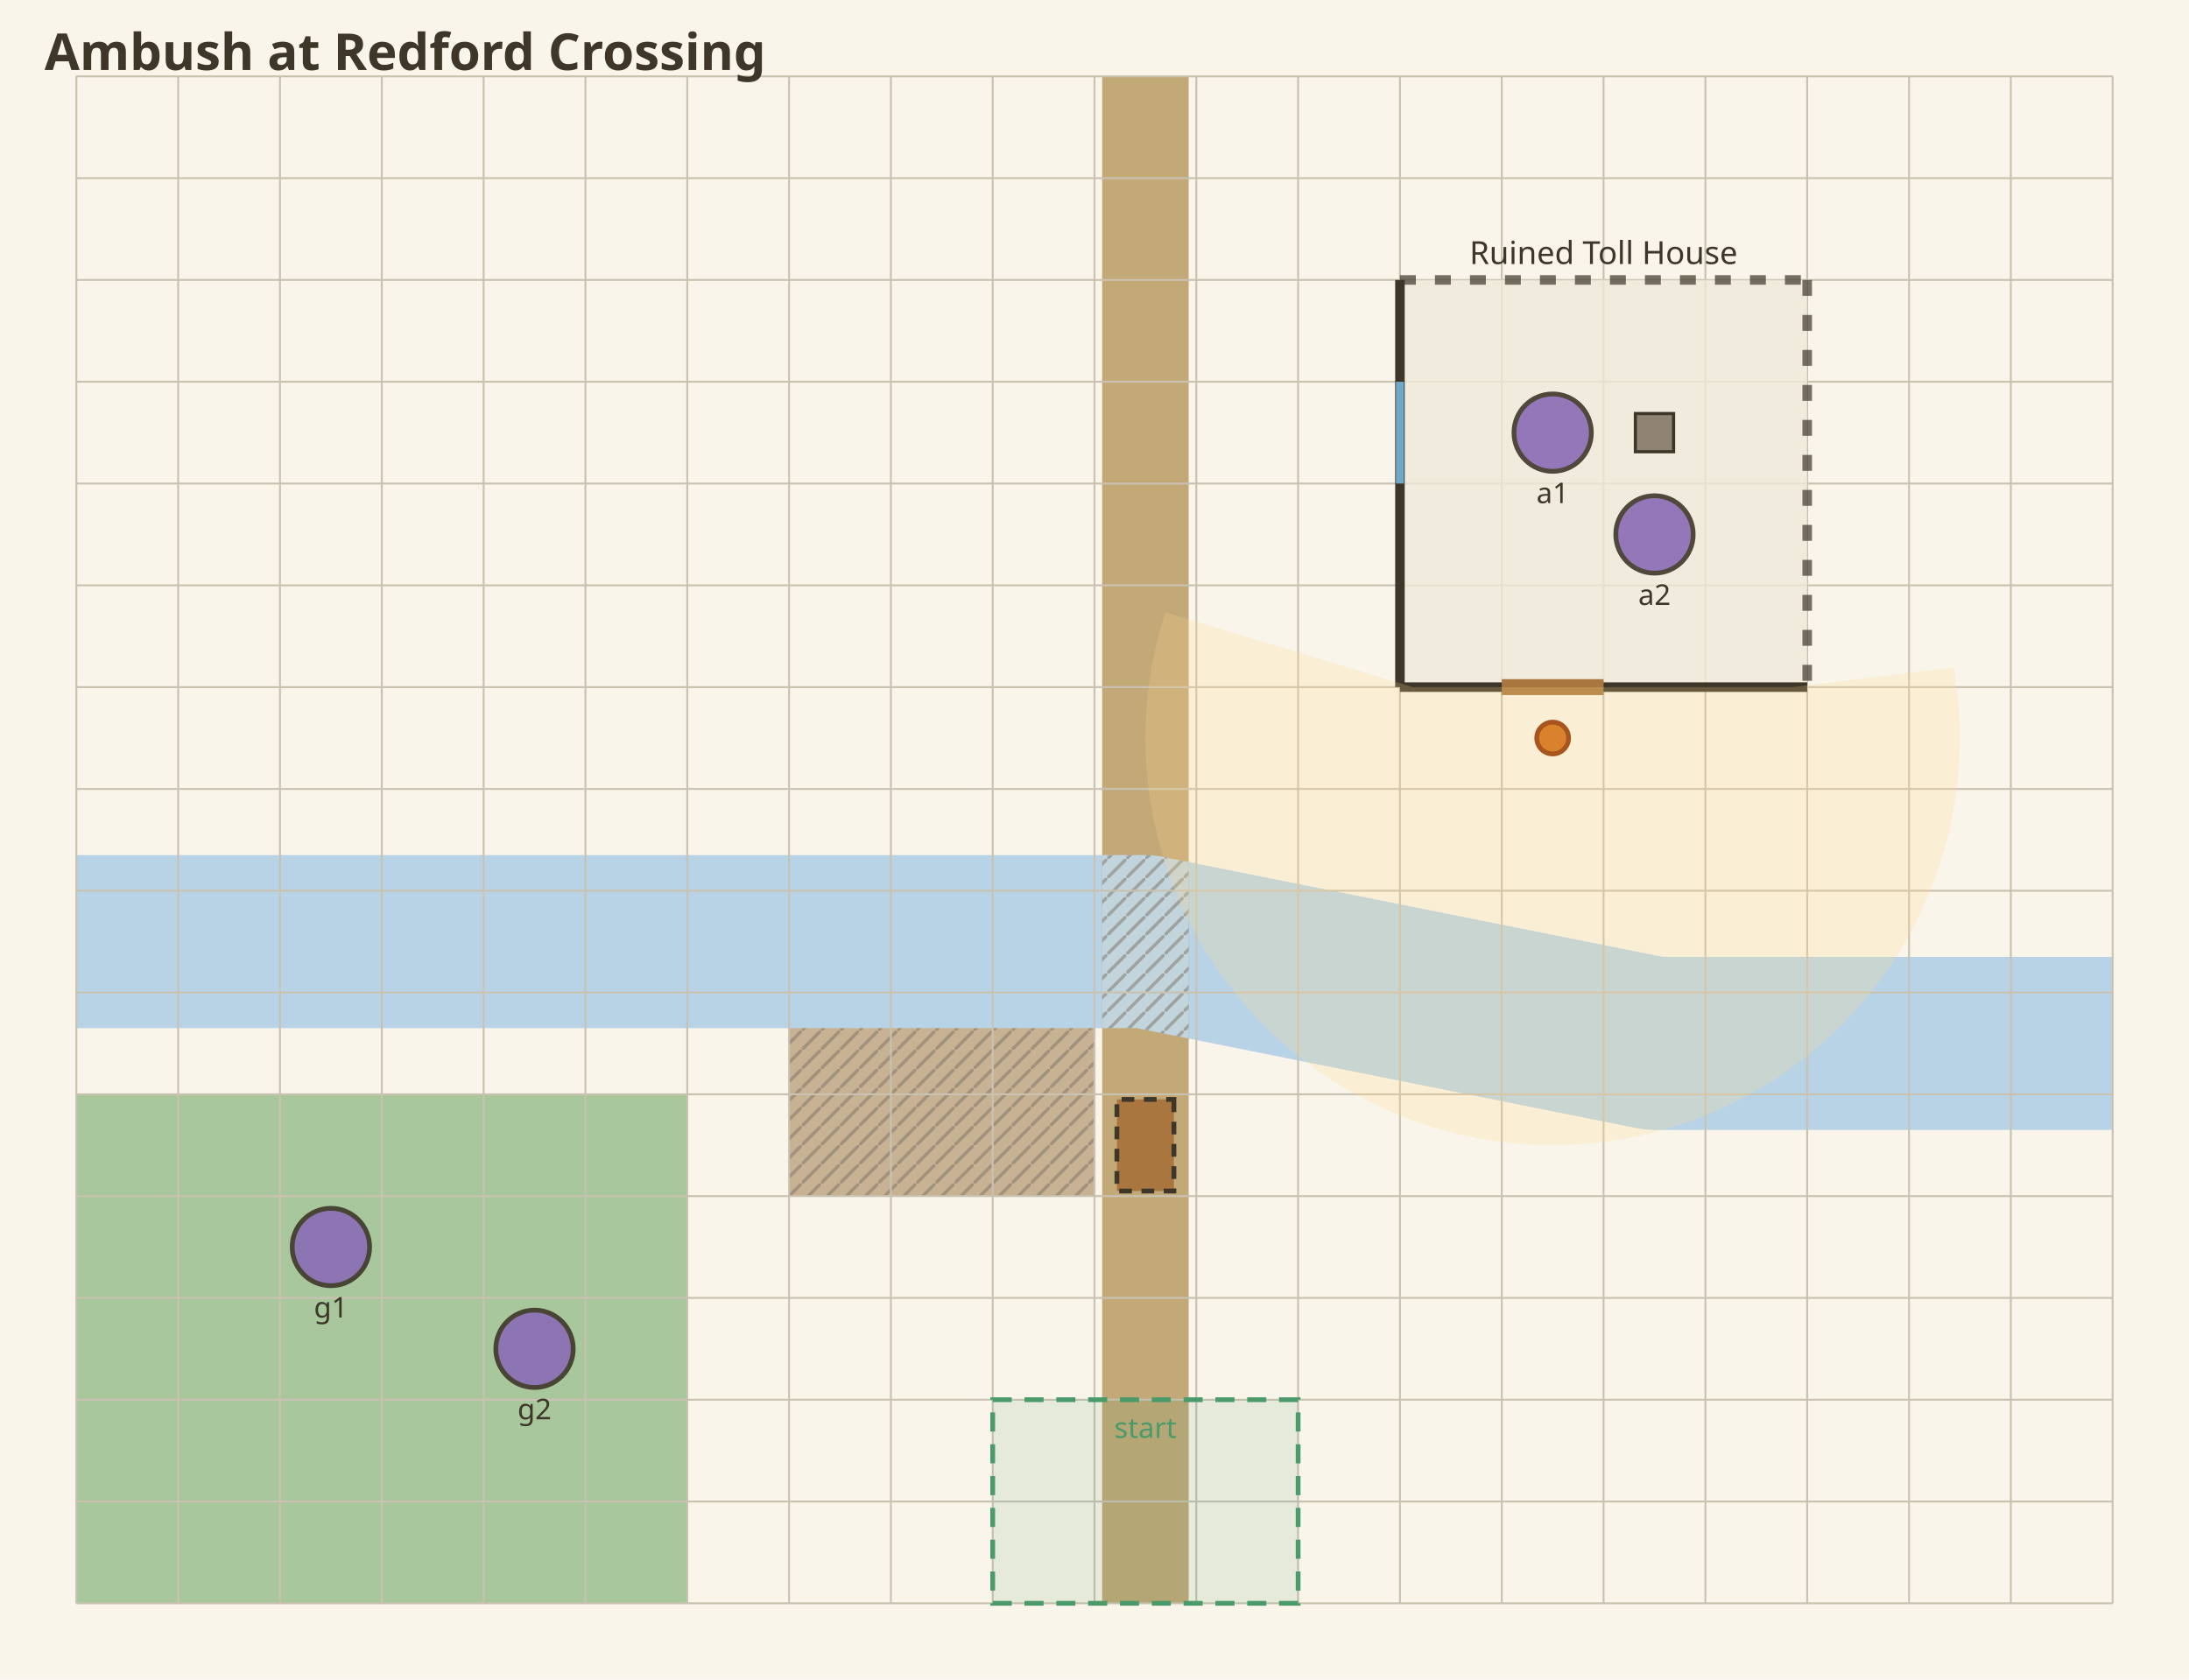
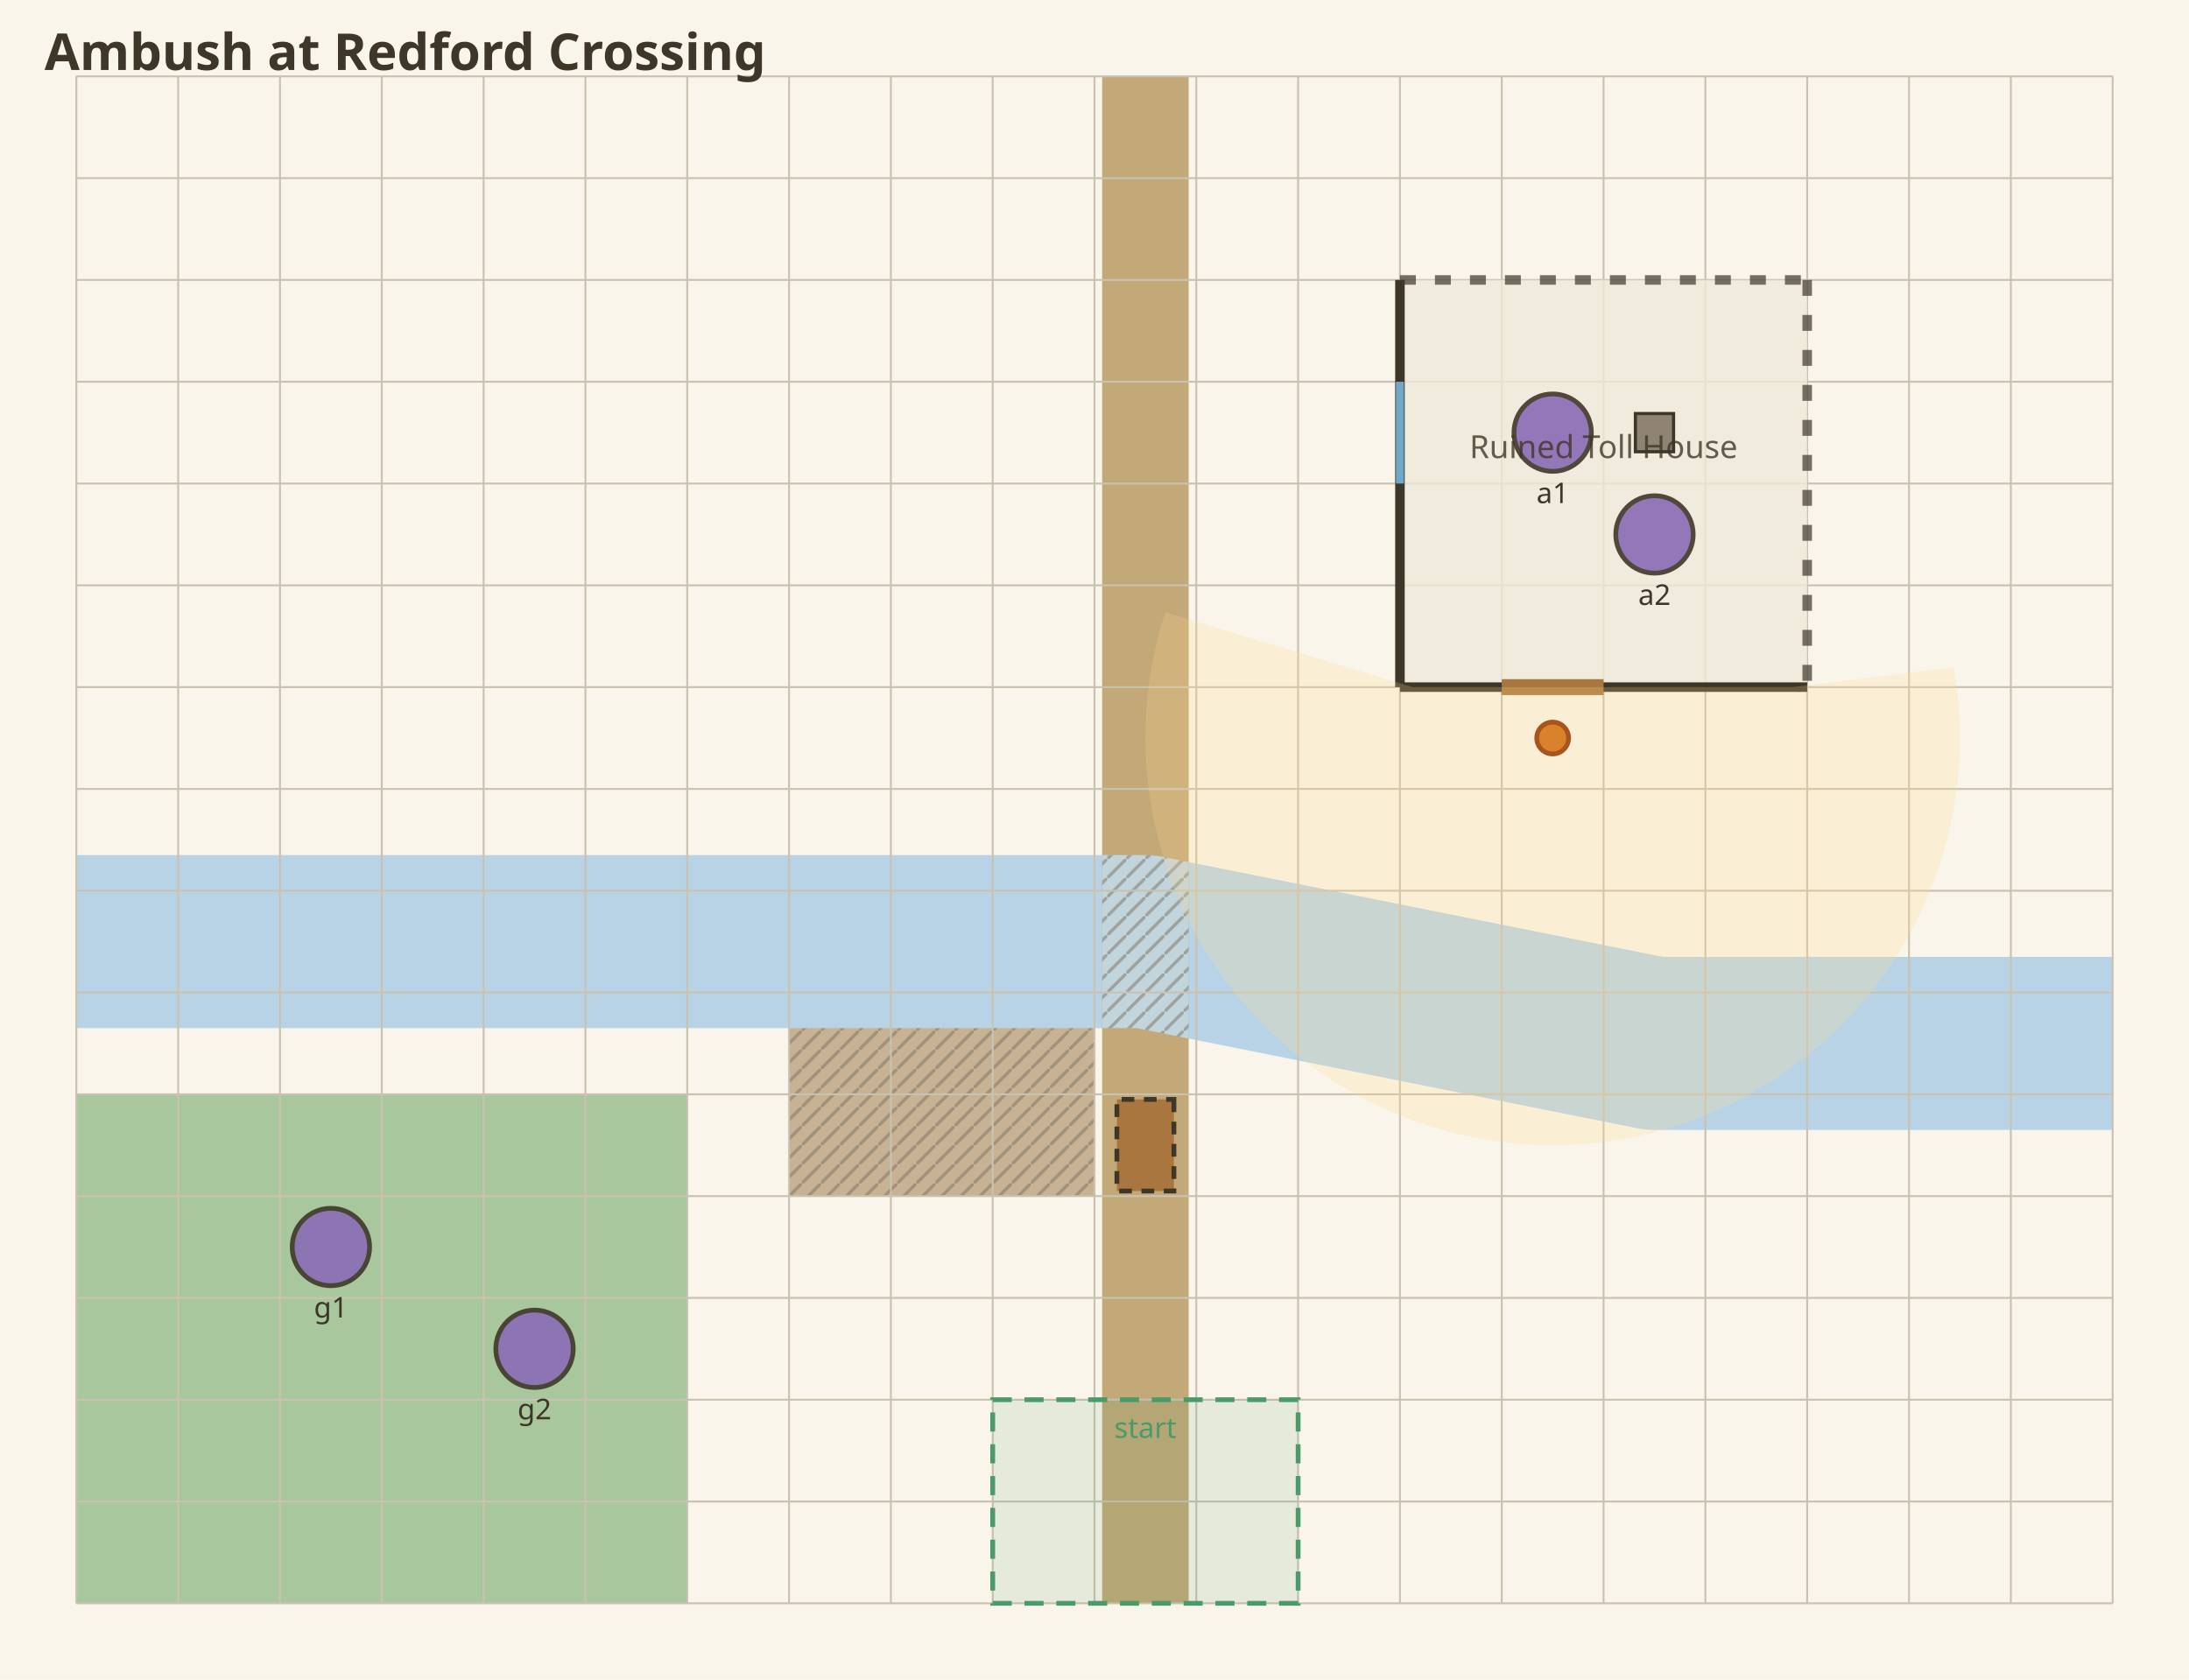
<svg xmlns="http://www.w3.org/2000/svg" viewBox="0 0 688 528" width="688" height="528" font-family="sans-serif">
  <rect x="0" y="0" width="688" height="528" fill="#f9f5ea" />
  <g transform="translate(0 0)">
    <defs>
      <pattern id="hatch" width="6" height="6" patternUnits="userSpaceOnUse">
        <path d="M0,6 L6,0" stroke="#7a7264" stroke-width="1" opacity="0.5" />
      </pattern>
    </defs>
    <g>
      <rect x="24" y="344" width="192" height="160" fill="#a9c79c" />
    </g>
    <g>
      <rect x="248" y="312" width="96" height="64" fill="#c8b294" />
      <rect x="248" y="312" width="96" height="64" fill="url(#hatch)" />
    </g>
    <g id="cd-ambush-at-redford-crossing-redford">
      <polyline points="24,296 200,296 360,296 520,328 664,328" fill="none" stroke="#b9d3e6" stroke-width="54.4" stroke-linecap="butt" stroke-linejoin="round" />
    </g>
    <g id="cd-ambush-at-redford-crossing-tollroad">
      <polyline points="360,24 360,504" fill="none" stroke="#c3a878" stroke-width="27.2" stroke-linecap="butt" stroke-linejoin="round" />
    </g>
    <g>
      <clipPath id="xing-13">
        <polygon points="346.4,24 346.4,504 373.6,504 373.6,24" />
      </clipPath>
      <polyline points="24,296 200,296 360,296 520,328 664,328" fill="none" stroke="#c2d4dc" stroke-width="54.4" stroke-linecap="butt" stroke-linejoin="round" clip-path="url(#xing-13)" />
      <polyline points="24,296 200,296 360,296 520,328 664,328" fill="none" stroke="url(#hatch)" stroke-width="54.4" stroke-linecap="butt" stroke-linejoin="round" clip-path="url(#xing-13)" />
    </g>
    <line x1="24" y1="24" x2="24" y2="504" stroke="#c9c2b0" stroke-width="0.6" />
    <line x1="56" y1="24" x2="56" y2="504" stroke="#c9c2b0" stroke-width="0.6" />
    <line x1="88" y1="24" x2="88" y2="504" stroke="#c9c2b0" stroke-width="0.6" />
    <line x1="120" y1="24" x2="120" y2="504" stroke="#c9c2b0" stroke-width="0.6" />
    <line x1="152" y1="24" x2="152" y2="504" stroke="#c9c2b0" stroke-width="0.6" />
    <line x1="184" y1="24" x2="184" y2="504" stroke="#c9c2b0" stroke-width="0.6" />
    <line x1="216" y1="24" x2="216" y2="504" stroke="#c9c2b0" stroke-width="0.6" />
    <line x1="248" y1="24" x2="248" y2="504" stroke="#c9c2b0" stroke-width="0.6" />
    <line x1="280" y1="24" x2="280" y2="504" stroke="#c9c2b0" stroke-width="0.6" />
    <line x1="312" y1="24" x2="312" y2="504" stroke="#c9c2b0" stroke-width="0.6" />
    <line x1="344" y1="24" x2="344" y2="504" stroke="#c9c2b0" stroke-width="0.6" />
    <line x1="376" y1="24" x2="376" y2="504" stroke="#c9c2b0" stroke-width="0.6" />
    <line x1="408" y1="24" x2="408" y2="504" stroke="#c9c2b0" stroke-width="0.6" />
    <line x1="440" y1="24" x2="440" y2="504" stroke="#c9c2b0" stroke-width="0.6" />
    <line x1="472" y1="24" x2="472" y2="504" stroke="#c9c2b0" stroke-width="0.6" />
    <line x1="504" y1="24" x2="504" y2="504" stroke="#c9c2b0" stroke-width="0.6" />
    <line x1="536" y1="24" x2="536" y2="504" stroke="#c9c2b0" stroke-width="0.6" />
    <line x1="568" y1="24" x2="568" y2="504" stroke="#c9c2b0" stroke-width="0.6" />
    <line x1="600" y1="24" x2="600" y2="504" stroke="#c9c2b0" stroke-width="0.6" />
    <line x1="632" y1="24" x2="632" y2="504" stroke="#c9c2b0" stroke-width="0.6" />
    <line x1="664" y1="24" x2="664" y2="504" stroke="#c9c2b0" stroke-width="0.6" />
    <line x1="24" y1="24" x2="664" y2="24" stroke="#c9c2b0" stroke-width="0.6" />
    <line x1="24" y1="56" x2="664" y2="56" stroke="#c9c2b0" stroke-width="0.6" />
    <line x1="24" y1="88" x2="664" y2="88" stroke="#c9c2b0" stroke-width="0.6" />
    <line x1="24" y1="120" x2="664" y2="120" stroke="#c9c2b0" stroke-width="0.6" />
    <line x1="24" y1="152" x2="664" y2="152" stroke="#c9c2b0" stroke-width="0.6" />
    <line x1="24" y1="184" x2="664" y2="184" stroke="#c9c2b0" stroke-width="0.6" />
    <line x1="24" y1="216" x2="664" y2="216" stroke="#c9c2b0" stroke-width="0.6" />
    <line x1="24" y1="248" x2="664" y2="248" stroke="#c9c2b0" stroke-width="0.6" />
    <line x1="24" y1="280" x2="664" y2="280" stroke="#c9c2b0" stroke-width="0.6" />
    <line x1="24" y1="312" x2="664" y2="312" stroke="#c9c2b0" stroke-width="0.6" />
    <line x1="24" y1="344" x2="664" y2="344" stroke="#c9c2b0" stroke-width="0.6" />
    <line x1="24" y1="376" x2="664" y2="376" stroke="#c9c2b0" stroke-width="0.6" />
    <line x1="24" y1="408" x2="664" y2="408" stroke="#c9c2b0" stroke-width="0.6" />
    <line x1="24" y1="440" x2="664" y2="440" stroke="#c9c2b0" stroke-width="0.6" />
    <line x1="24" y1="472" x2="664" y2="472" stroke="#c9c2b0" stroke-width="0.6" />
    <line x1="24" y1="504" x2="664" y2="504" stroke="#c9c2b0" stroke-width="0.6" />
    <g id="cd-ambush-at-redford-crossing-tollhouse">
      <rect x="440" y="88" width="128" height="128" fill="#efe9da" opacity="0.8" />
      <line x1="440" y1="88" x2="568" y2="88" stroke="#3d3629" stroke-width="3" stroke-dasharray="5 6" opacity="0.7" />
      <line x1="440" y1="216" x2="568" y2="216" stroke="#3d3629" stroke-width="3" opacity="1" />
      <line x1="440" y1="88" x2="440" y2="216" stroke="#3d3629" stroke-width="3" opacity="1" />
      <line x1="568" y1="88" x2="568" y2="216" stroke="#3d3629" stroke-width="3" stroke-dasharray="5 6" opacity="0.7" />
    </g>
    <line x1="472" y1="216" x2="504" y2="216" stroke="#a8763e" stroke-width="5" />
    <line x1="440" y1="120" x2="440" y2="152" stroke="#6fa8c9" stroke-width="2.5" />
    <g id="cd-ambush-at-redford-crossing-start">
      <rect x="312" y="440" width="96" height="64" fill="#4a9a6a" opacity="0.12" />
      <rect x="312" y="440" width="96" height="64" fill="none" stroke="#4a9a6a" stroke-width="1.5" stroke-dasharray="6 4" />
    </g>
    <g>
      <rect x="345.6" y="351.04" width="28.8" height="17.92" fill="#a8763e" stroke="#3d3629" stroke-width="1.5" stroke-dasharray="4 3" transform="rotate(90 360 360)" />
    </g>
    <g>
      <polygon points="616,232 615.92,236.47 615.69,240.93 615.3,245.38 614.75,249.81 614.06,254.23 613.2,258.61 612.2,262.97 611.04,267.28 609.74,271.55 608.28,275.78 606.68,279.95 604.93,284.06 603.05,288.11 601.02,292.09 598.85,296 596.55,299.83 594.12,303.58 591.55,307.24 588.87,310.8 586.05,314.28 583.12,317.65 580.08,320.92 576.92,324.08 573.65,327.12 570.28,330.05 566.8,332.87 563.24,335.55 559.58,338.12 555.83,340.55 552,342.85 548.09,345.02 544.11,347.05 540.06,348.93 535.95,350.68 531.78,352.28 527.55,353.74 523.28,355.04 518.97,356.2 514.61,357.2 510.23,358.06 505.81,358.75 501.38,359.3 496.93,359.69 492.47,359.92 488,360 483.53,359.92 479.07,359.69 474.62,359.3 470.19,358.75 465.77,358.06 461.39,357.2 457.03,356.2 452.72,355.04 448.45,353.74 444.22,352.28 440.05,350.68 435.94,348.93 431.89,347.05 427.91,345.02 424,342.85 420.17,340.55 416.42,338.12 412.76,335.55 409.2,332.87 405.72,330.05 402.35,327.12 399.08,324.08 395.92,320.92 392.88,317.65 389.95,314.28 387.13,310.8 384.45,307.24 381.88,303.58 379.45,299.83 377.15,296 374.98,292.09 372.95,288.11 371.07,284.06 369.32,279.95 367.72,275.78 366.26,271.55 364.96,267.28 363.8,262.97 362.8,258.61 361.94,254.23 361.25,249.81 360.7,245.38 360.31,240.93 360.08,236.47 360,232 360.08,227.53 360.31,223.07 360.7,218.62 361.25,214.19 361.94,209.77 362.8,205.39 363.8,201.03 364.96,196.72 366.26,192.45 444.04,216 448.4,216 452.06,216 455.2,216 457.91,216 460.29,216 462.39,216 464.28,216 465.98,216 467.52,216 468.93,216 470.23,216 471.43,216 472.55,216 473.59,216 474.57,216 475.5,216 476.38,216 477.21,216 478,216 478.76,216 479.49,216 480.2,216 480.88,216 481.54,216 482.18,216 482.8,216 483.41,216 484.01,216 484.6,216 485.18,216 485.75,216 486.32,216 486.88,216 487.44,216 488,216 488.56,216 489.12,216 489.68,216 490.25,216 490.82,216 491.4,216 491.99,216 492.59,216 493.2,216 493.82,216 494.46,216 495.12,216 495.8,216 496.51,216 497.24,216 498,216 498.79,216 499.62,216 500.5,216 501.43,216 502.41,216 503.45,216 504.57,216 505.77,216 507.07,216 508.48,216 510.02,216 511.72,216 513.61,216 515.71,216 518.09,216 520.8,216 523.94,216 527.6,216 531.96,216 537.24,216 543.8,216 552.17,216 563.27,216 614.06,209.77 614.75,214.19 615.3,218.62 615.69,223.07 615.92,227.53" fill="#ffd98a" opacity="0.22" />
      <circle cx="488" cy="232" r="5" fill="#d9822b" stroke="#a8541e" stroke-width="1.5" />
    </g>
    <g id="cd-ambush-at-redford-crossing-loot">
      <rect x="514" y="130" width="12" height="12" fill="#8f8474" stroke="#3d3629" stroke-width="1" />
    </g>
    <g id="cd-ambush-at-redford-crossing-g1">
      <circle cx="104" cy="392" r="12.16" fill="#8a6ab5" opacity="0.9" stroke="#3d3629" stroke-width="1.5" />
    </g>
    <g>
      <circle cx="168" cy="424" r="12.16" fill="#8a6ab5" opacity="0.9" stroke="#3d3629" stroke-width="1.5" />
    </g>
    <g id="cd-ambush-at-redford-crossing-a1">
      <circle cx="488" cy="136" r="12.16" fill="#8a6ab5" opacity="0.9" stroke="#3d3629" stroke-width="1.5" />
    </g>
    <g>
      <circle cx="520" cy="168" r="12.16" fill="#8a6ab5" opacity="0.9" stroke="#3d3629" stroke-width="1.5" />
    </g>
-     <text x="504" y="83" font-size="10" fill="#3d3629" text-anchor="middle" font-family="sans-serif">Ruined Toll House</text>
+     <text x="504" y="144" font-size="10" fill="#3d3629" opacity="0.8" text-anchor="middle" font-family="sans-serif">Ruined Toll House</text>
    <text x="104" y="414.16" font-size="9" fill="#3d3629" text-anchor="middle" font-family="sans-serif">g1</text>
    <text x="168" y="446.16" font-size="9" fill="#3d3629" text-anchor="middle" font-family="sans-serif">g2</text>
    <text x="488" y="158.16" font-size="9" fill="#3d3629" text-anchor="middle" font-family="sans-serif">a1</text>
    <text x="520" y="190.16" font-size="9" fill="#3d3629" text-anchor="middle" font-family="sans-serif">a2</text>
    <text x="360" y="452" font-size="9" fill="#4a9a6a" text-anchor="middle" font-family="sans-serif">start</text>
  </g>
  <text x="14" y="22" font-size="16" font-weight="bold" fill="#3d3629" font-family="sans-serif">Ambush at Redford Crossing</text>
</svg>
